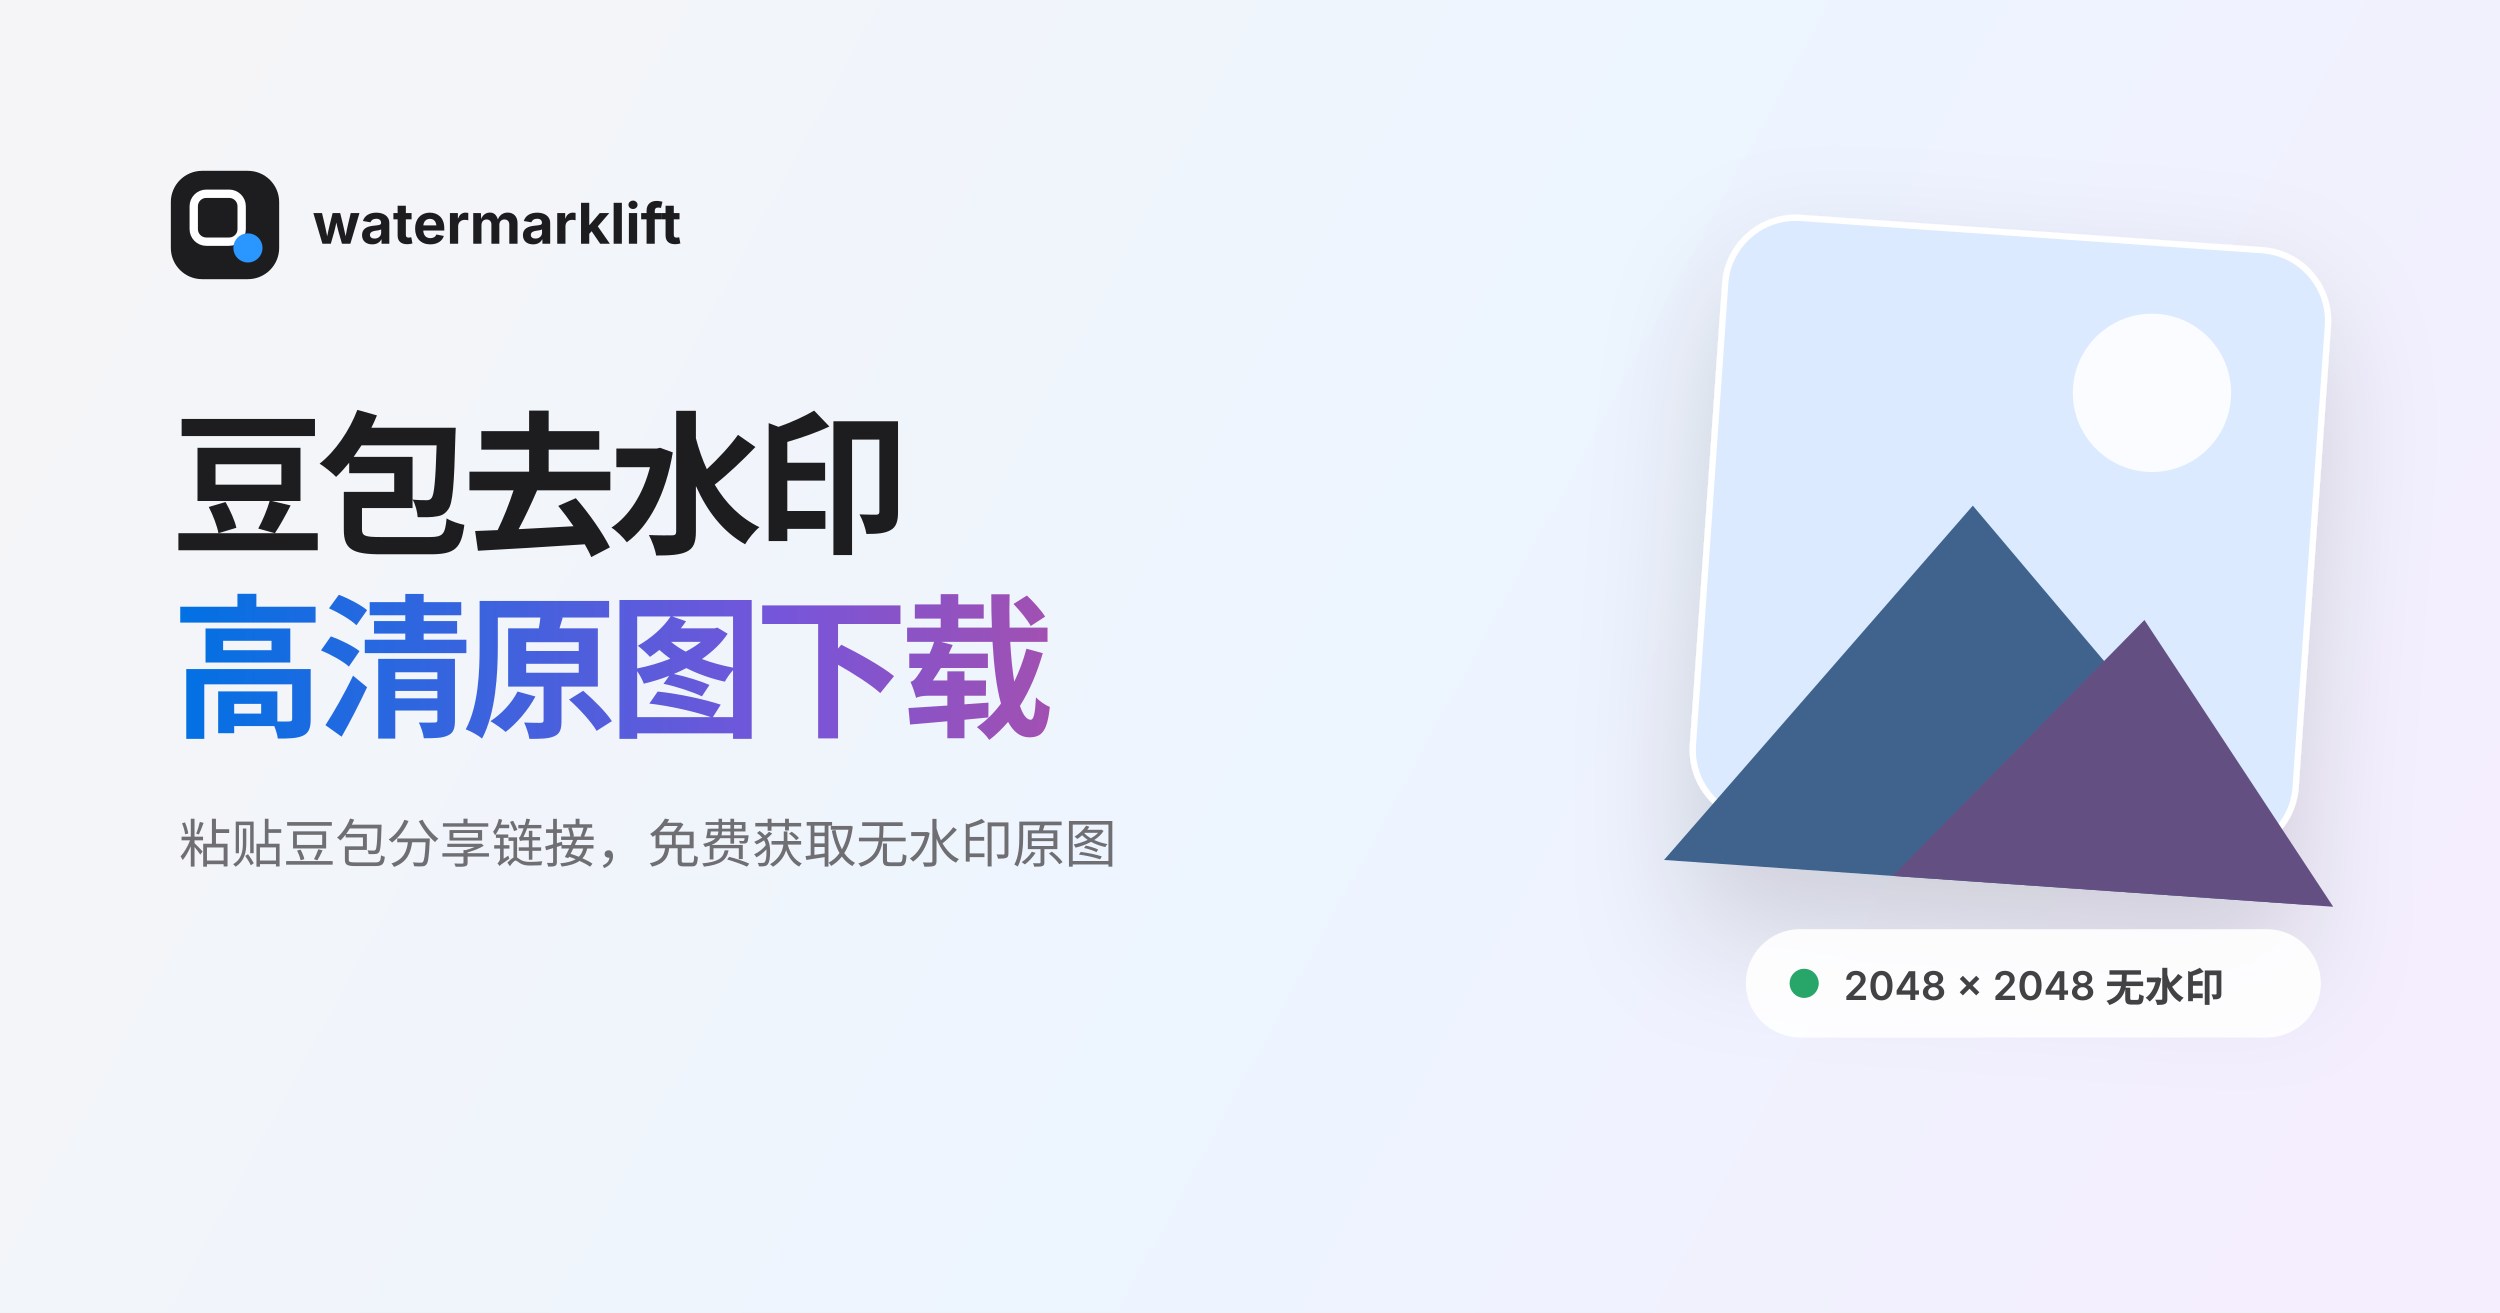
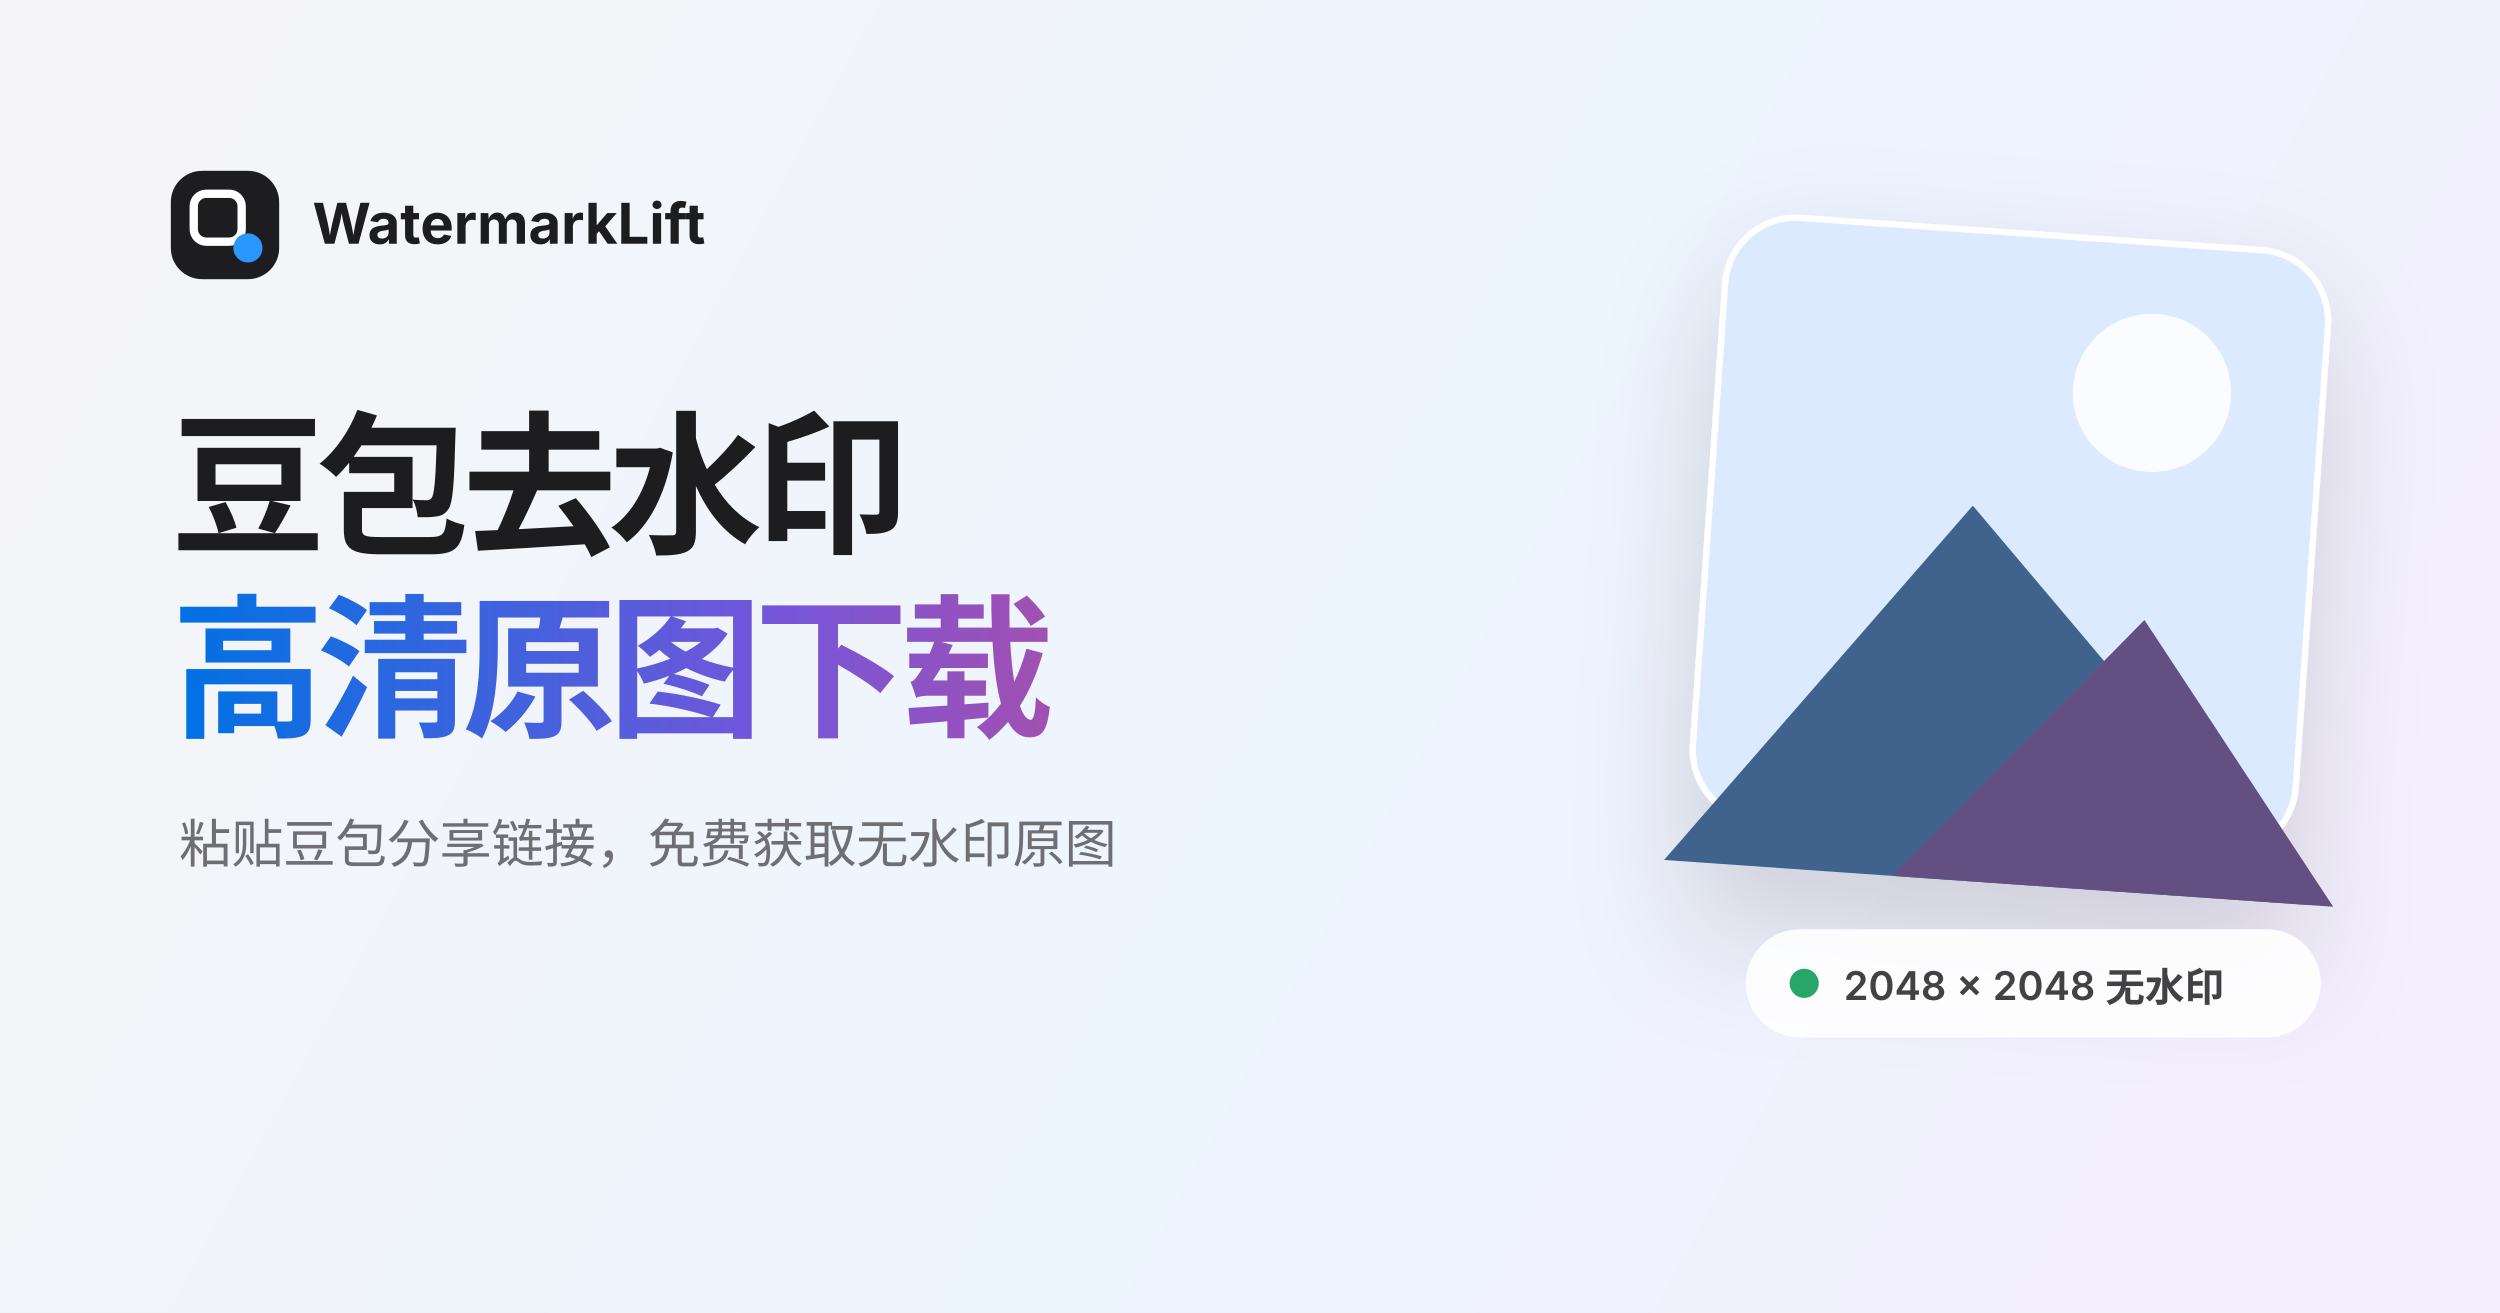
<svg xmlns="http://www.w3.org/2000/svg" width="1200" height="630" viewBox="0 0 1200 630">
  <defs>
    <linearGradient id="bg" x1="80" y1="40" x2="1110" y2="600" gradientUnits="userSpaceOnUse">
      <stop stop-color="#f5f5f7" />
      <stop offset=".55" stop-color="#edf5ff" />
      <stop offset="1" stop-color="#f4eefe" />
    </linearGradient>
    <linearGradient id="word" x1="84" y1="0" x2="650" y2="0" gradientUnits="userSpaceOnUse">
      <stop stop-color="#0071e3" />
      <stop offset=".52" stop-color="#7755d9" />
      <stop offset="1" stop-color="#d34b82" />
    </linearGradient>
    <filter id="shadow" x="-30%" y="-30%" width="160%" height="160%">
      <feDropShadow dx="0" dy="28" stdDeviation="30" flood-opacity=".15" />
    </filter>
  </defs>
  <rect width="1200" height="630" fill="url(#bg)" />
  <g transform="translate(82 82)">
    <rect width="52" height="52" rx="15" fill="#1d1d1f" />
    <rect x="11" y="11" width="23" height="23" rx="6" fill="none" stroke="white" stroke-width="4" />
    <circle cx="37" cy="37" r="7" fill="#2997ff" />
-     <text x="68" y="35" fill="#1d1d1f" font-family="-apple-system,BlinkMacSystemFont,'PingFang SC',sans-serif" font-size="27" font-weight="650">watermarklift</text>
+     <text x="68" y="35" fill="#1d1d1f" font-family="-apple-system,BlinkMacSystemFont,'PingFang SC',sans-serif" font-size="27" font-weight="650">WatermarkLift</text>
  </g>
  <text x="82" y="260" fill="#1d1d1f" font-family="-apple-system,BlinkMacSystemFont,'PingFang SC',sans-serif" font-size="74" font-weight="700" letter-spacing="-4">豆包去水印</text>
  <text x="82" y="348" fill="url(#word)" font-family="-apple-system,BlinkMacSystemFont,'PingFang SC',sans-serif" font-size="74" font-weight="700" letter-spacing="-4">高清原图下载</text>
  <text x="86" y="414" fill="#6e6e73" font-family="-apple-system,BlinkMacSystemFont,'PingFang SC',sans-serif" font-size="25">粘贴豆包分享链接，免费获取无水印原图</text>
  <g transform="translate(820 112) rotate(4 145 145)" filter="url(#shadow)">
    <rect width="290" height="290" rx="34" fill="#dbeaff" stroke="white" stroke-width="3" />
    <circle cx="208" cy="72" r="38" fill="white" opacity=".85" />
    <path d="M-10 312 126 132l175 180Z" fill="#3f648d" />
    <path d="m100 312 112-131 100 131Z" fill="#645081" />
  </g>
  <rect x="838" y="446" width="276" height="52" rx="26" fill="white" opacity=".9" />
  <circle cx="866" cy="472" r="7" fill="#28a66a" />
  <text x="885" y="480" fill="#424245" font-family="-apple-system,BlinkMacSystemFont,'PingFang SC',sans-serif" font-size="19" font-weight="600">2048 × 2048 无水印</text>
</svg>
